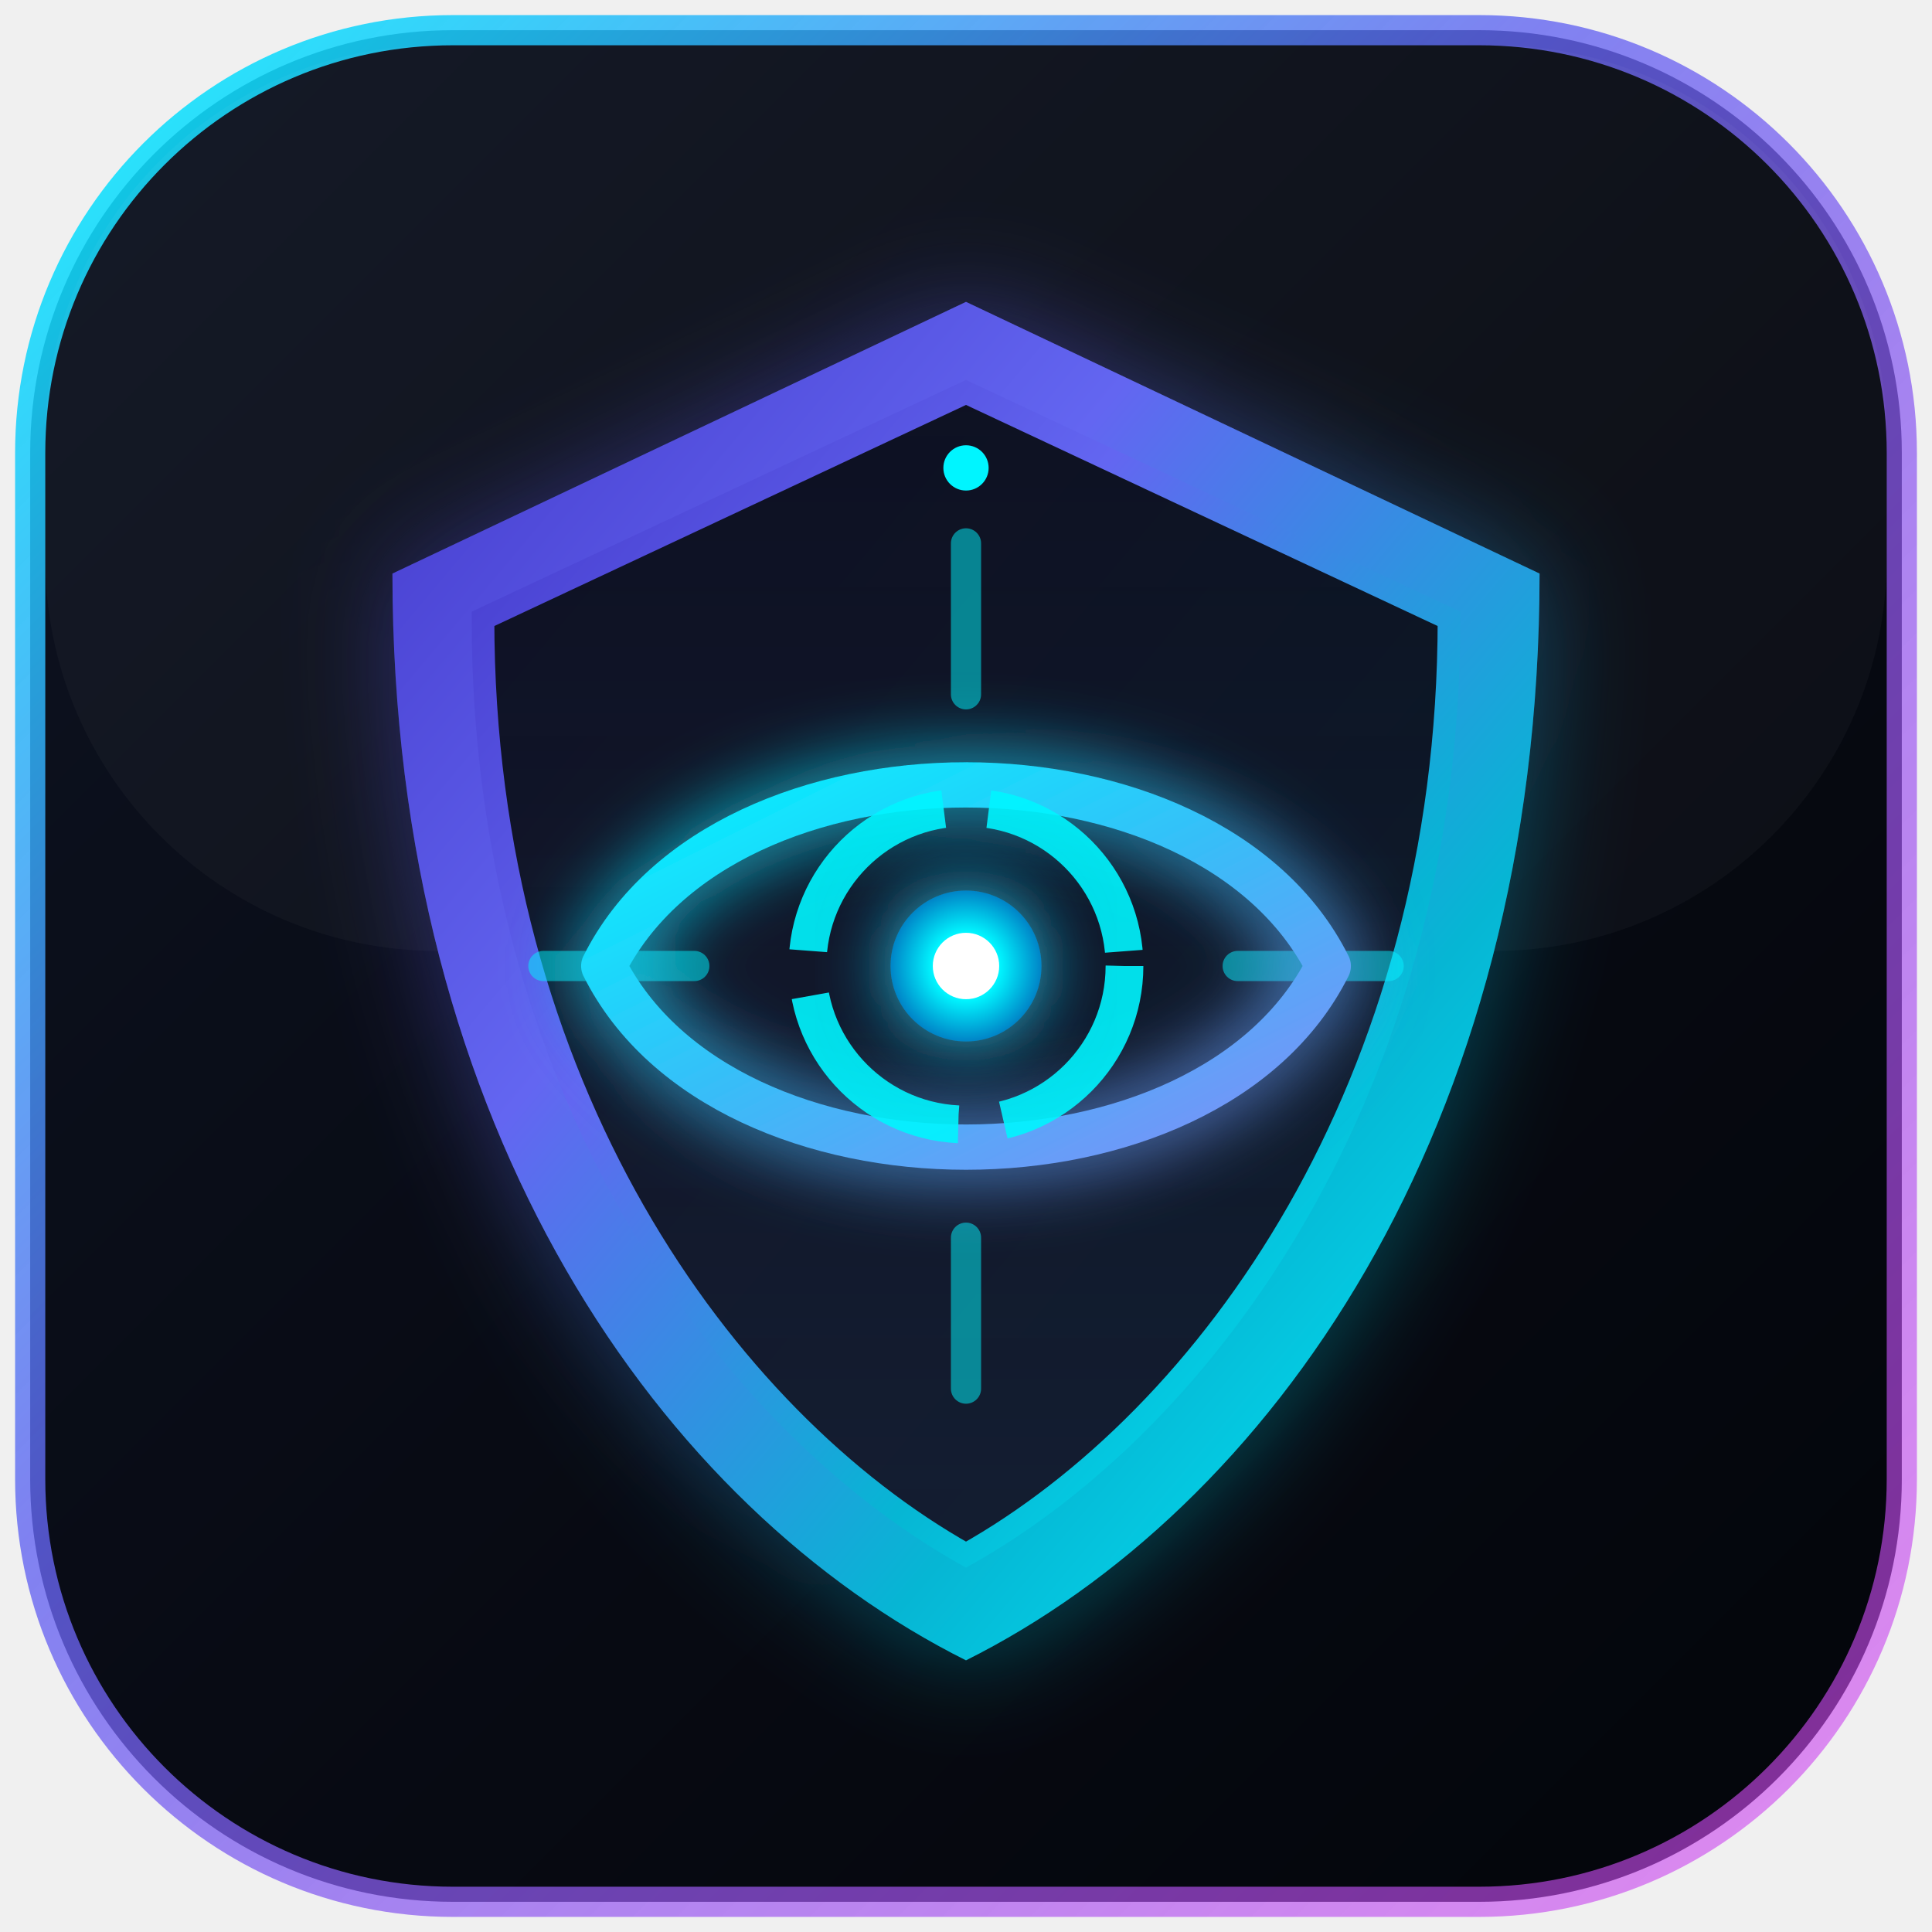
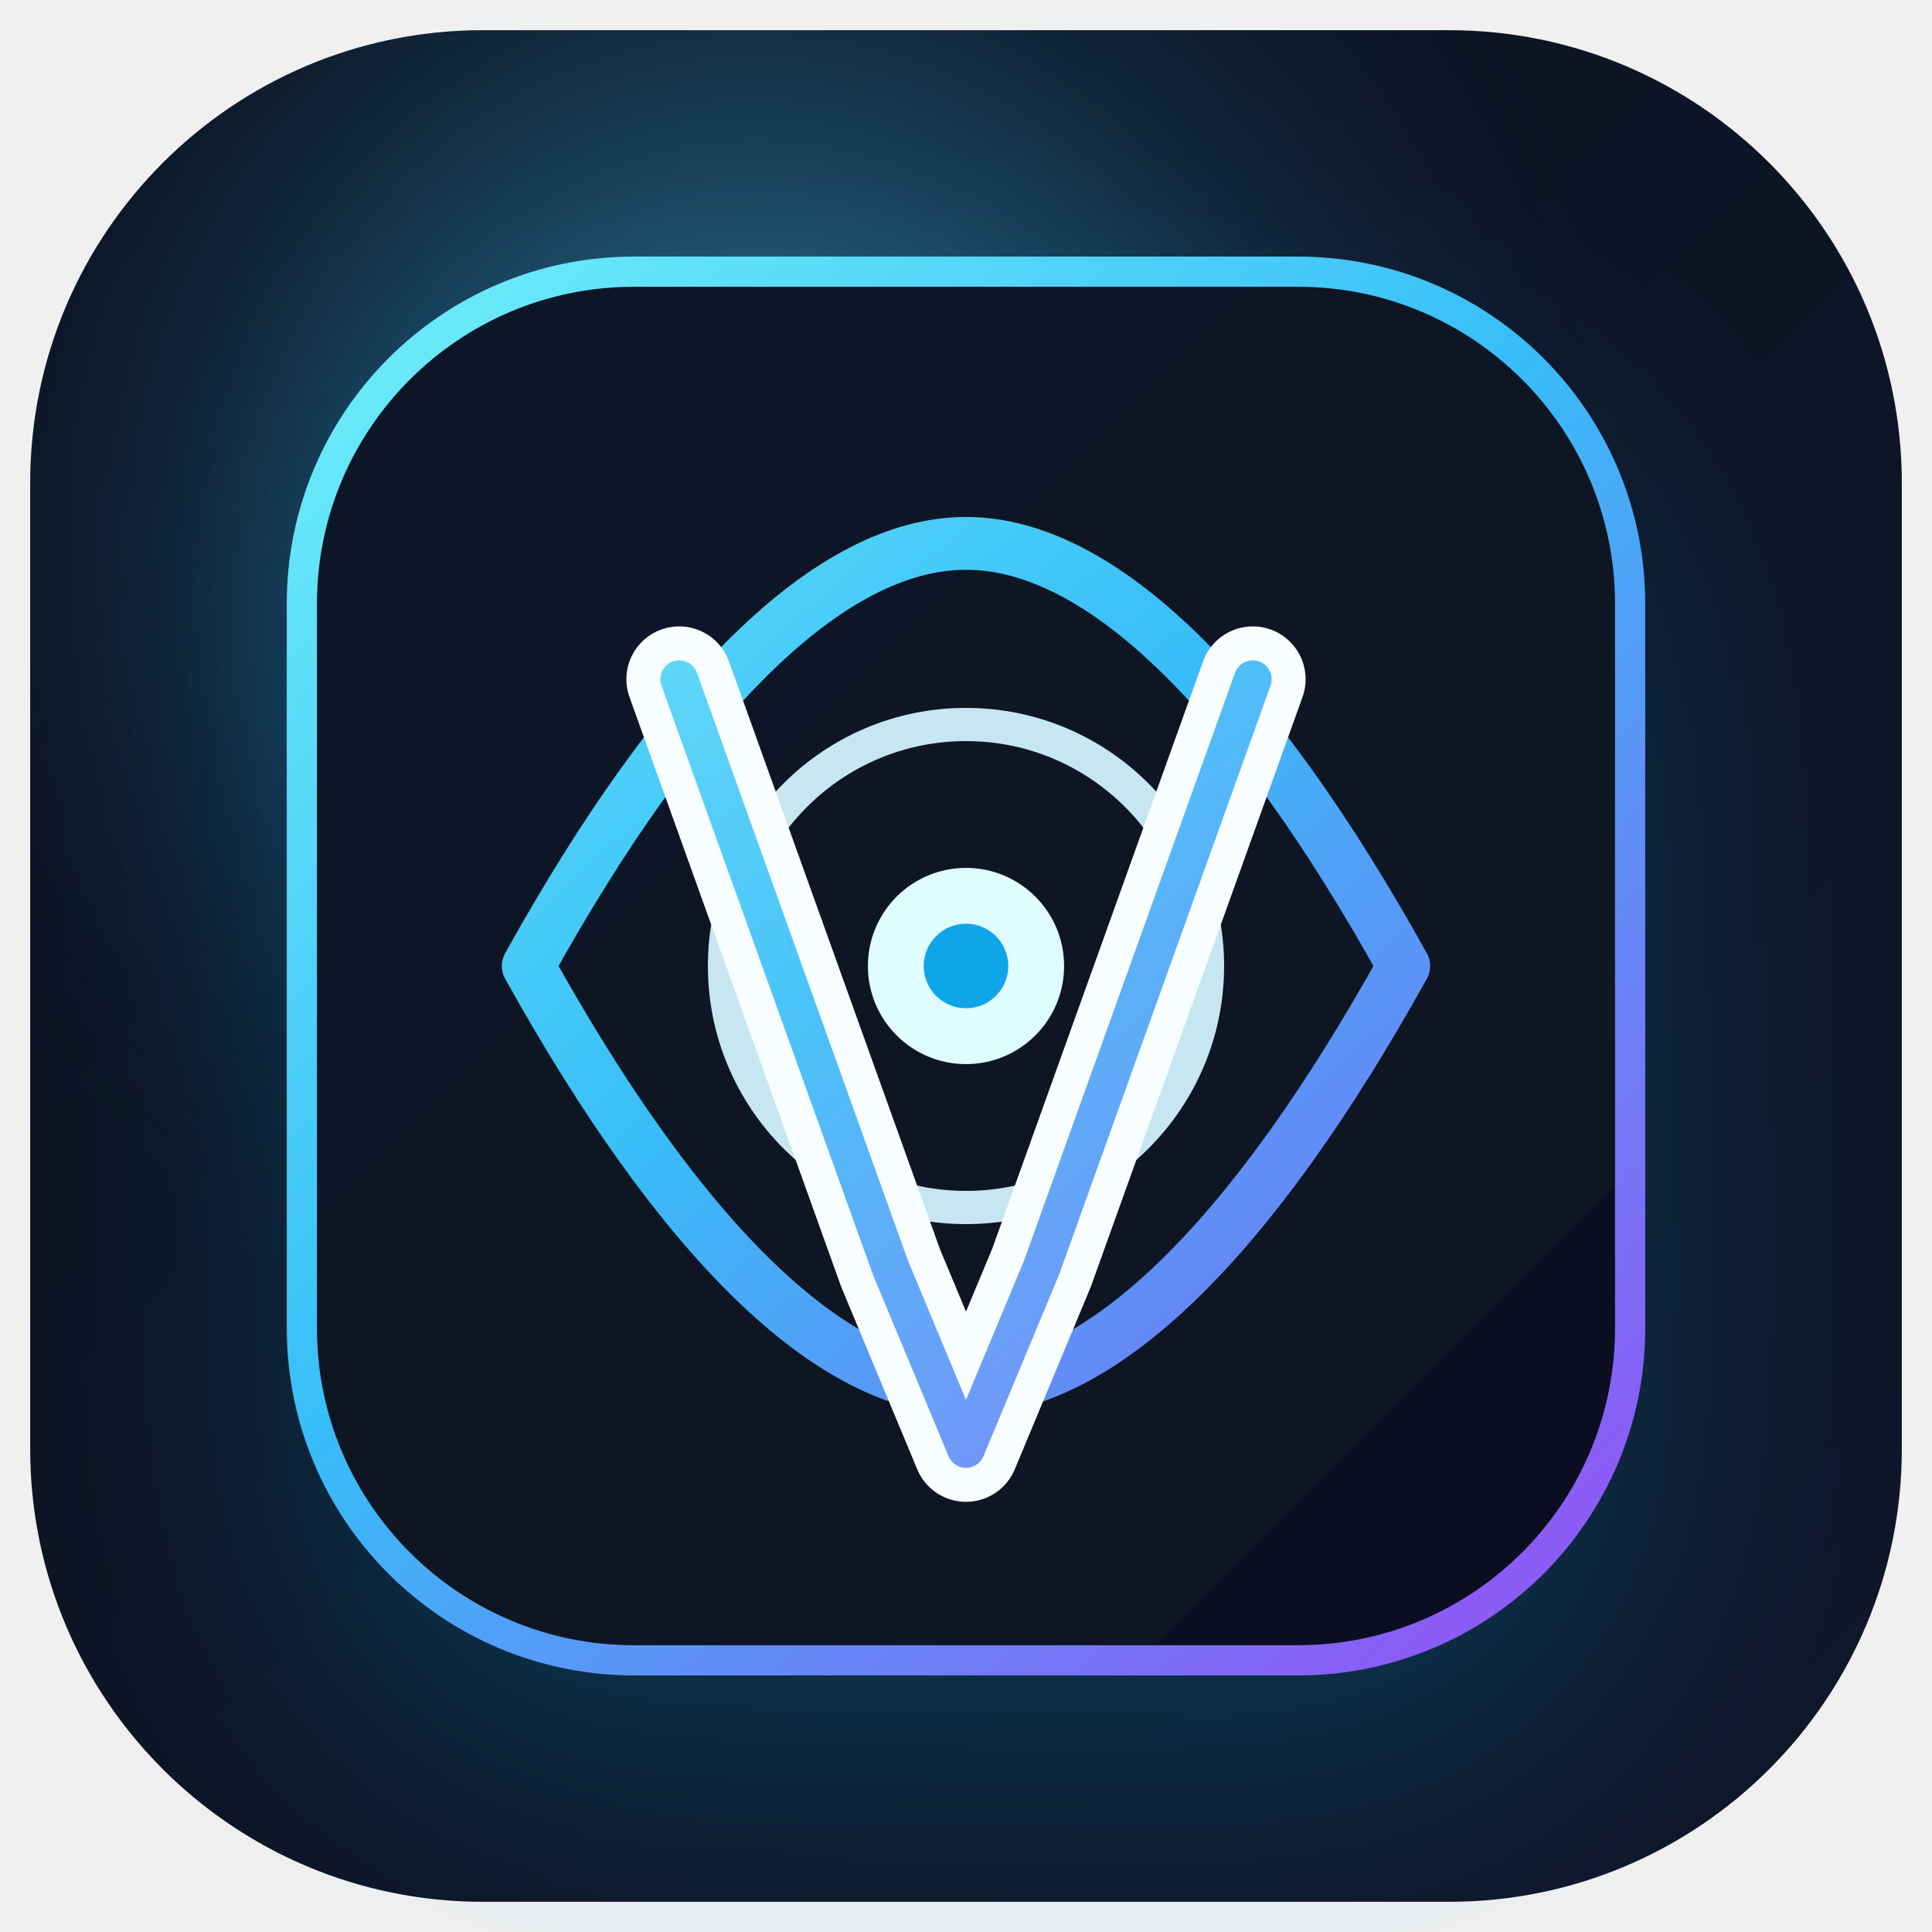
<svg xmlns="http://www.w3.org/2000/svg" viewBox="0 0 128 128" width="128" height="128">
  <defs>
-     <linearGradient id="bg" x1="0%" y1="0%" x2="100%" y2="100%">
-       <stop offset="0%" stop-color="#0e1322" />
-       <stop offset="50%" stop-color="#080b14" />
-       <stop offset="100%" stop-color="#03050a" />
+     <linearGradient id="bg" x1="0" y1="0" x2="128" y2="128" gradientUnits="userSpaceOnUse">
+       <stop offset="0" stop-color="#0b1220" />
+       <stop offset="1" stop-color="#0f172a" />
    </linearGradient>
-     <linearGradient id="border-grad" x1="0%" y1="0%" x2="100%" y2="100%">
-       <stop offset="0%" stop-color="#00f5ff" stop-opacity="0.9" />
-       <stop offset="40%" stop-color="#6366f1" stop-opacity="0.8" />
-       <stop offset="100%" stop-color="#d946ef" stop-opacity="0.6" />
+     <linearGradient id="panel" x1="18" y1="18" x2="110" y2="110" gradientUnits="userSpaceOnUse">
+       <stop offset="0" stop-color="#111827" />
+       <stop offset="1" stop-color="#0b1020" />
    </linearGradient>
-     <linearGradient id="shield-grad" x1="0%" y1="0%" x2="100%" y2="100%">
-       <stop offset="0%" stop-color="#4338ca" />
-       <stop offset="35%" stop-color="#6366f1" />
-       <stop offset="70%" stop-color="#06b6d4" />
-       <stop offset="100%" stop-color="#00f5ff" />
+     <linearGradient id="accent" x1="28" y1="24" x2="100" y2="104" gradientUnits="userSpaceOnUse">
+       <stop offset="0" stop-color="#67e8f9" />
+       <stop offset="0.45" stop-color="#38bdf8" />
+       <stop offset="1" stop-color="#8b5cf6" />
    </linearGradient>
-     <linearGradient id="shield-inner" x1="50%" y1="0%" x2="50%" y2="100%">
-       <stop offset="0%" stop-color="#090d18" stop-opacity="0.95" />
-       <stop offset="100%" stop-color="#141a2e" stop-opacity="0.98" />
-     </linearGradient>
-     <linearGradient id="iris-grad" x1="0%" y1="0%" x2="100%" y2="100%">
-       <stop offset="0%" stop-color="#00f5ff" />
-       <stop offset="50%" stop-color="#38bdf8" />
-       <stop offset="100%" stop-color="#818cf8" />
-     </linearGradient>
-     <radialGradient id="pupil-glow" cx="50%" cy="50%" r="50%">
-       <stop offset="0%" stop-color="#ffffff" />
-       <stop offset="45%" stop-color="#00f5ff" />
-       <stop offset="100%" stop-color="#0284c7" />
+     <radialGradient id="glow" cx="50" cy="35" r="60" gradientUnits="userSpaceOnUse">
+       <stop offset="0" stop-color="#67e8f9" stop-opacity="0.5" />
+       <stop offset="0.5" stop-color="#38bdf8" stop-opacity="0.2" />
+       <stop offset="1" stop-color="#0b1220" stop-opacity="0" />
    </radialGradient>
-     <filter id="glow" x="-20%" y="-20%" width="140%" height="140%">
-       <feGaussianBlur stdDeviation="3.5" result="blur" />
-       <feComposite in="SourceGraphic" in2="blur" operator="over" />
-     </filter>
-     <filter id="core-glow" x="-50%" y="-50%" width="200%" height="200%">
-       <feGaussianBlur stdDeviation="2.5" result="blur" />
-       <feComposite in="SourceGraphic" in2="blur" operator="over" />
+     <filter id="softShadow" x="-20%" y="-20%" width="140%" height="140%">
+       <feDropShadow dx="0" dy="8" stdDeviation="8" flood-color="#0ea5e9" flood-opacity="0.2" />
    </filter>
  </defs>
-   <rect x="2" y="2" width="124" height="124" rx="28" fill="url(#bg)" stroke="url(#border-grad)" stroke-width="2" />
-   <rect x="3" y="3" width="122" height="60" rx="26" fill="white" opacity="0.03" />
-   <path d="M64 20 L102 38 C102 75 84 100 64 110 C44 100 26 75 26 38 Z" fill="url(#shield-grad)" filter="url(#glow)" opacity="0.4" />
-   <path d="M64 20 L102 38 C102 75 84 100 64 110 C44 100 26 75 26 38 Z" fill="url(#shield-grad)" />
-   <path d="M64 26 L96 41 C96 72 80 94 64 103 C48 94 32 72 32 41 Z" fill="url(#shield-inner)" stroke="url(#shield-grad)" stroke-width="1.5" />
-   <path d="M46 64 H36 M92 64 H82 M64 46 V36 M64 92 V82" stroke="#00f5ff" stroke-width="2" stroke-linecap="round" opacity="0.5" />
-   <path d="M40 64 C48 48 80 48 88 64 C80 80 48 80 40 64 Z" fill="none" stroke="url(#iris-grad)" stroke-width="3" stroke-linecap="round" stroke-linejoin="round" filter="url(#core-glow)" />
-   <circle cx="64" cy="64" r="10.5" fill="none" stroke="#00f5ff" stroke-width="2.5" stroke-dasharray="14 3" opacity="0.9" />
-   <circle cx="64" cy="64" r="5" fill="url(#pupil-glow)" filter="url(#core-glow)" />
-   <circle cx="64" cy="64" r="2.2" fill="#ffffff" />
-   <circle cx="64" cy="31" r="1.5" fill="#00f5ff" />
+   <rect x="2" y="2" width="124" height="124" rx="30" fill="url(#bg)" />
+   <rect x="2" y="2" width="124" height="124" rx="30" fill="url(#glow)" />
+   <g filter="url(#softShadow)">
+     <rect x="20" y="18" width="88" height="92" rx="22" fill="url(#panel)" stroke="url(#accent)" stroke-width="2" />
+   </g>
+   <path d="M35 64c10-18 20-28 29-28s19 10 29 28c-10 18-20 28-29 28s-19-10-29-28Z" fill="none" stroke="url(#accent)" stroke-width="3.5" stroke-linecap="round" stroke-linejoin="round" />
+   <circle cx="64" cy="64" r="16" fill="none" stroke="#d1f4ff" stroke-width="2.2" opacity="0.94" />
+   <circle cx="64" cy="64" r="6.5" fill="#dffcff" />
+   <circle cx="64" cy="64" r="2.8" fill="#0ea5e9" />
+   <path d="M45 45 59 84 64 96 69 84 83 45" fill="none" stroke="#f8fdff" stroke-width="7" stroke-linecap="round" stroke-linejoin="round" />
+   <path d="M45 45 59 84 64 96 69 84 83 45" fill="none" stroke="url(#accent)" stroke-width="2.5" stroke-linecap="round" stroke-linejoin="round" opacity="0.9" />
</svg>
